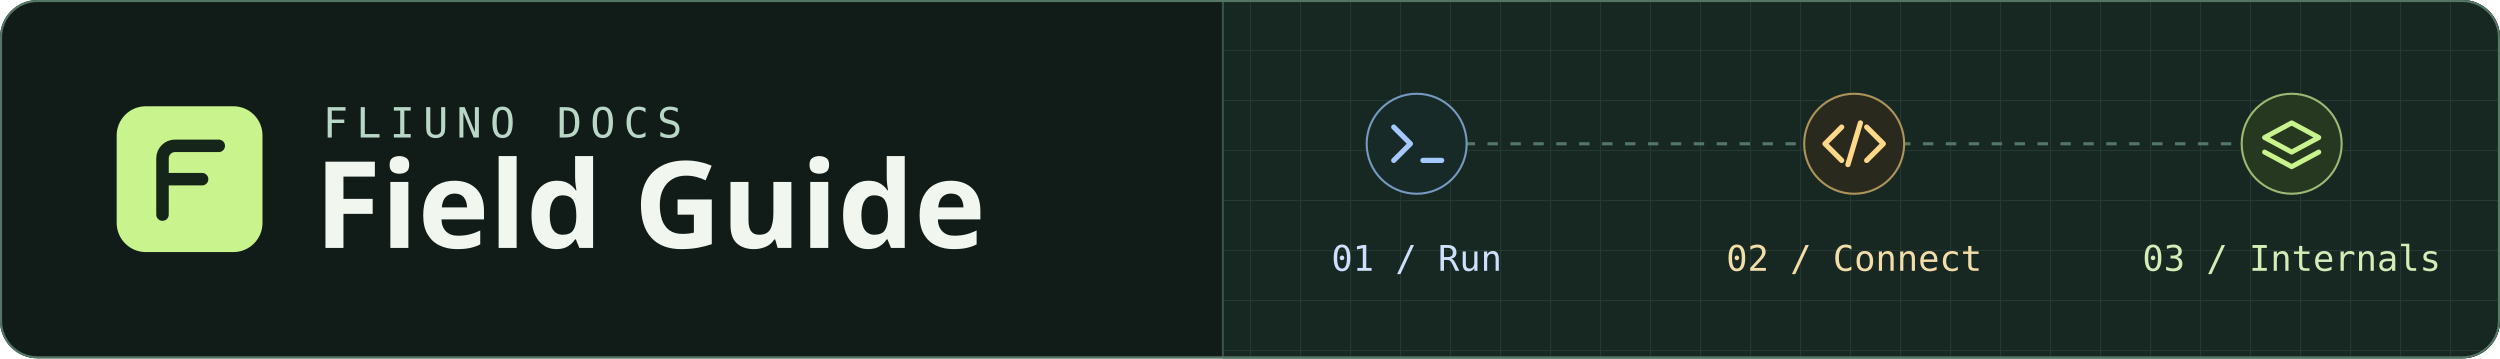
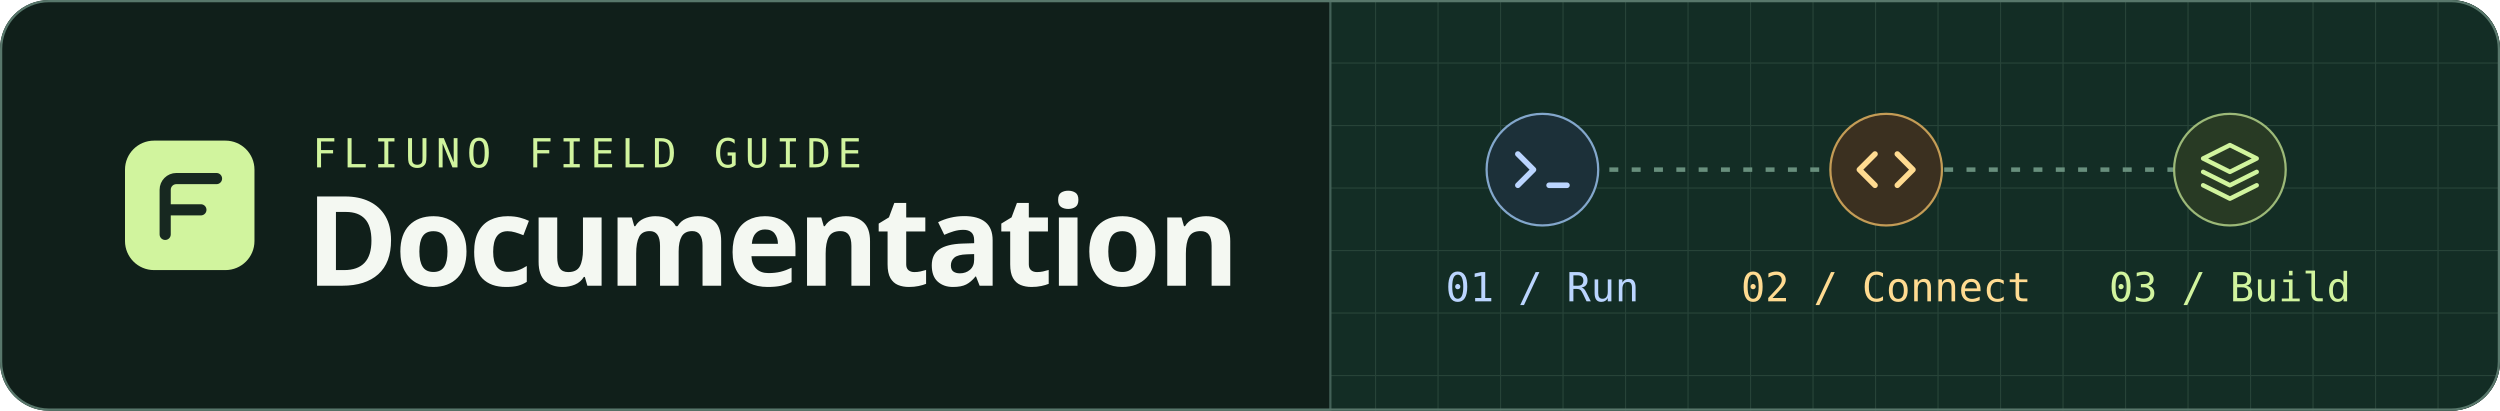
- <svg xmlns="http://www.w3.org/2000/svg" width="1200" height="172" viewBox="0 0 1200 172" role="img" aria-labelledby="title">
+ <svg xmlns="http://www.w3.org/2000/svg" width="1120" height="184" viewBox="0 0 1120 184" role="img" aria-labelledby="title description">
  <defs>
    <clipPath id="frame">
-       <rect width="1200" height="172" rx="18" />
+       <rect width="1120" height="184" rx="22" />
    </clipPath>
-     <pattern id="grid" width="24" height="24" patternUnits="userSpaceOnUse">
-       <path d="M24 0H0v24" fill="none" stroke="#90b6a4" stroke-opacity=".12" />
+     <pattern id="grid" width="28" height="28" patternUnits="userSpaceOnUse">
+       <path d="M28 0H0v28" fill="none" stroke="#acddbf" stroke-opacity=".13" />
    </pattern>
  </defs>
  <g clip-path="url(#frame)">
-     <path d="M0 0h1200v172H0z" fill="#111b18" />
-     <path d="M587 0h613v172H587z" fill="#172822" />
-     <path d="M587 0h613v172H587z" fill="url(#grid)" />
-     <path d="M587 0v172" stroke="#375247" />
-     <g transform="translate(56 51)">
-       <rect width="70" height="70" rx="14" fill="#c9f38d" />
-       <path d="M22 52V25a6 6 0 0 1 6-6h21M22 35h19" fill="none" stroke="#15251a" stroke-width="6" stroke-linecap="round" />
+     <path d="M0 0h1120v184H0z" fill="#101f1a" />
+     <path d="M596 0h524v184H596z" fill="#132d25" />
+     <path d="M596 0h524v184H596z" fill="url(#grid)" />
+     <path d="M596 0v184" stroke="#426057" />
+     <g transform="translate(56 63)">
+       <rect width="58" height="58" rx="13" fill="#d1f49e" />
+       <path d="M18 42V22a5 5 0 0 1 5-5h18M18 31h16" fill="none" stroke="#172820" stroke-width="5" stroke-linecap="round" />
    </g>
-     <text x="155" y="66" fill="#b8d7c7" font-family="ui-monospace, Consolas, monospace" font-size="20" letter-spacing="4">FLIUNO DOCS</text>
-     <text x="151" y="119" fill="#f1f6ef" font-family="'Segoe UI', system-ui, sans-serif" font-size="58" font-weight="700">Field Guide</text>
-     <path d="M670 69h439" stroke="#547664" stroke-width="1.5" stroke-dasharray="5 6" />
-     <g font-family="ui-monospace, Consolas, monospace" font-size="17" text-anchor="middle">
-       <g transform="translate(680 69)">
-         <circle r="24" fill="#182a28" stroke="#7699bf" />
-         <path d="m-11-8 8 8-8 8m14 0h9" fill="none" stroke="#a4c8ff" stroke-width="2.5" stroke-linecap="round" stroke-linejoin="round" />
-         <text y="61" fill="#cfe0fe">01 / Run</text>
+     <text x="140" y="75" fill="#d1f49e" font-family="ui-monospace, 'Cascadia Mono', Consolas, monospace" font-size="18" letter-spacing="3">FLIUNO FIELD GUIDE</text>
+     <text x="137" y="128" fill="#f4f8f2" font-family="'Segoe UI', system-ui, sans-serif" font-size="56" font-weight="700" letter-spacing="-1.6">Documentation</text>
+     <path d="M691 76h308" stroke="#688f7d" stroke-width="2" stroke-dasharray="4 6" />
+     <g font-family="ui-monospace, 'Cascadia Mono', Consolas, monospace" text-anchor="middle" font-size="18">
+       <g transform="translate(691 76)" fill="#bbd5ff">
+         <circle r="25" fill="#1c3039" stroke="#83a7cc" />
+         <path d="m-11-7 7 7-7 7M3 7h8" fill="none" stroke="#bbd5ff" stroke-width="2.5" stroke-linecap="round" stroke-linejoin="round" />
+         <text y="59">01 / Run</text>
      </g>
-       <g transform="translate(890 69)">
-         <circle r="24" fill="#29291e" stroke="#ad945b" />
-         <path d="m-6-8-8 8 8 8m12-16 8 8-8 8M3-10l-6 20" fill="none" stroke="#ffd989" stroke-width="2.5" stroke-linecap="round" stroke-linejoin="round" />
-         <text y="61" fill="#f3dda8">02 / Connect</text>
+       <g transform="translate(845 76)" fill="#ffdb91">
+         <circle r="25" fill="#3b3020" stroke="#c49c56" />
+         <path d="m-5-7-7 7 7 7m10-14 7 7-7 7" fill="none" stroke="#ffdb91" stroke-width="2.5" stroke-linecap="round" stroke-linejoin="round" />
+         <text y="59">02 / Connect</text>
      </g>
-       <g transform="translate(1100 69)">
-         <circle r="24" fill="#273820" stroke="#9cba74" />
-         <path d="m0-10 13 7L0 4l-13-7 13-7ZM-13 4 0 11 13 4" fill="none" stroke="#c9f38d" stroke-width="2.4" stroke-linecap="round" stroke-linejoin="round" />
-         <text y="61" fill="#d4edb7">03 / Internals</text>
+       <g transform="translate(999 76)" fill="#d1f49e">
+         <circle r="25" fill="#283a24" stroke="#9cb978" />
+         <path d="m-12-5 12-6 12 6-12 6zM-12 1l12 6 12-6m-24 6 12 6 12-6" fill="none" stroke="#d1f49e" stroke-width="2" stroke-linecap="round" stroke-linejoin="round" />
+         <text y="59">03 / Build</text>
      </g>
    </g>
  </g>
-   <rect x=".5" y=".5" width="1199" height="171" rx="17.5" fill="none" stroke="#547664" />
+   <rect x=".5" y=".5" width="1119" height="183" rx="21.5" fill="none" stroke="#58776b" />
</svg>
